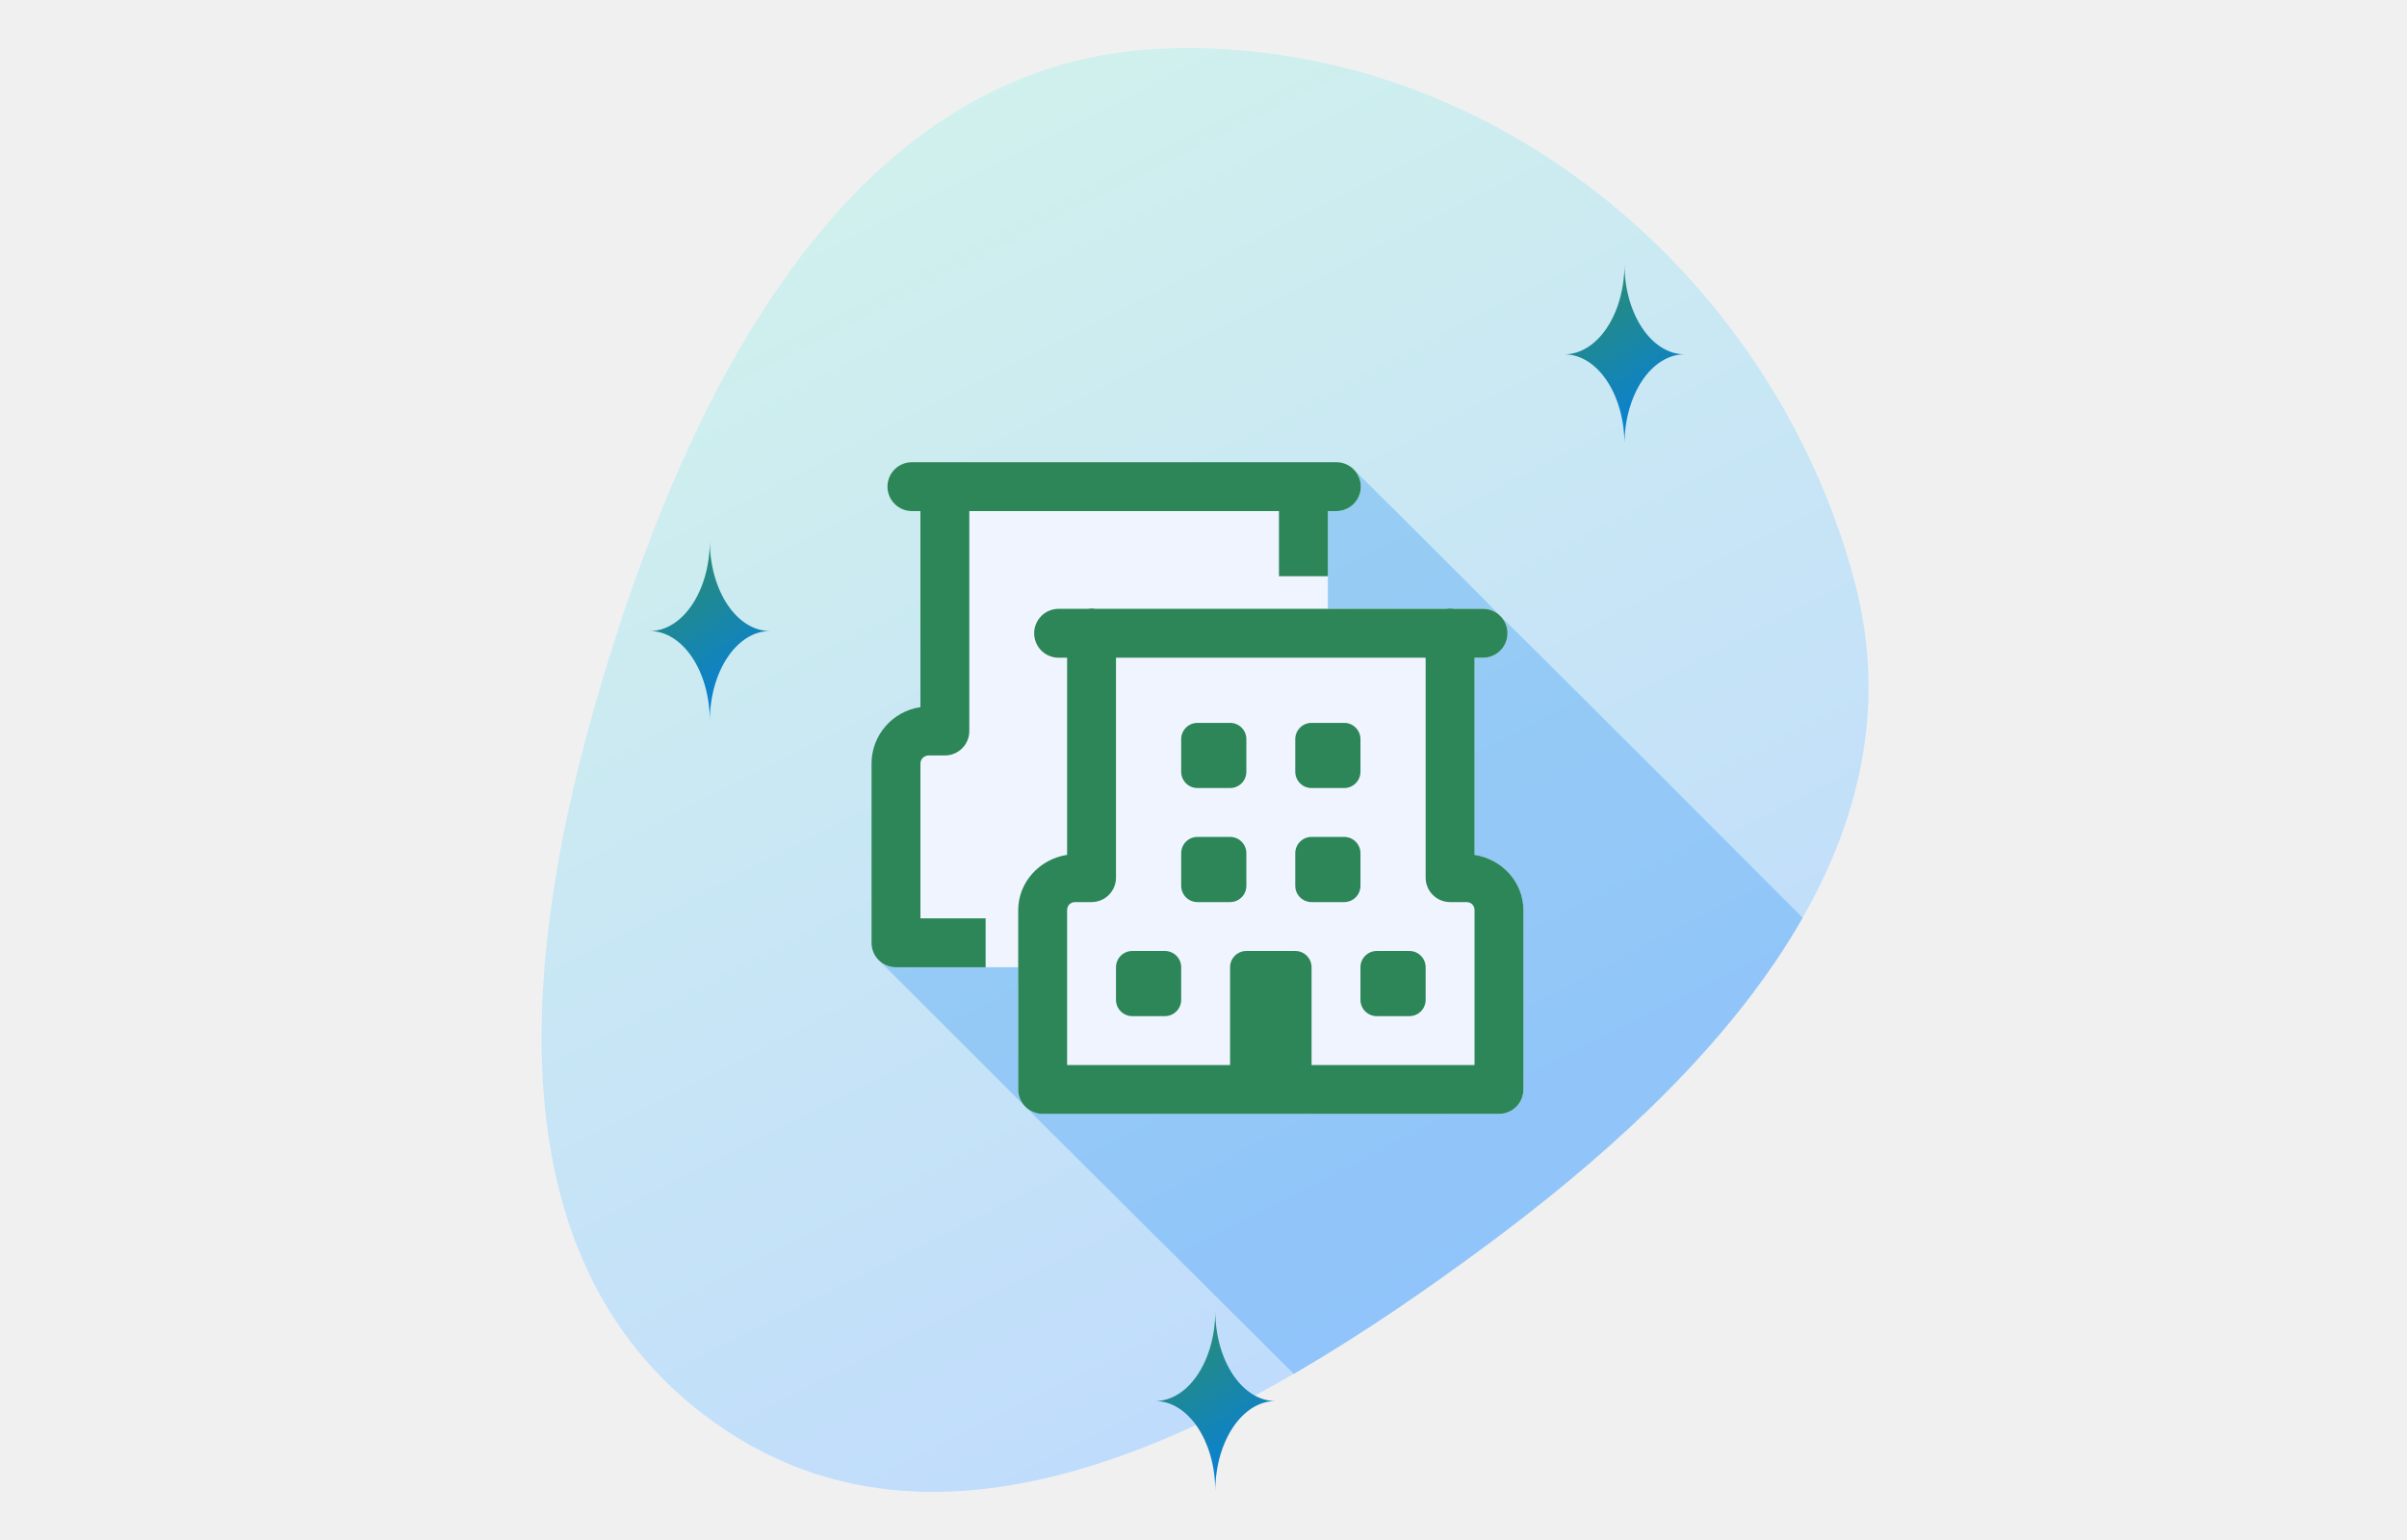
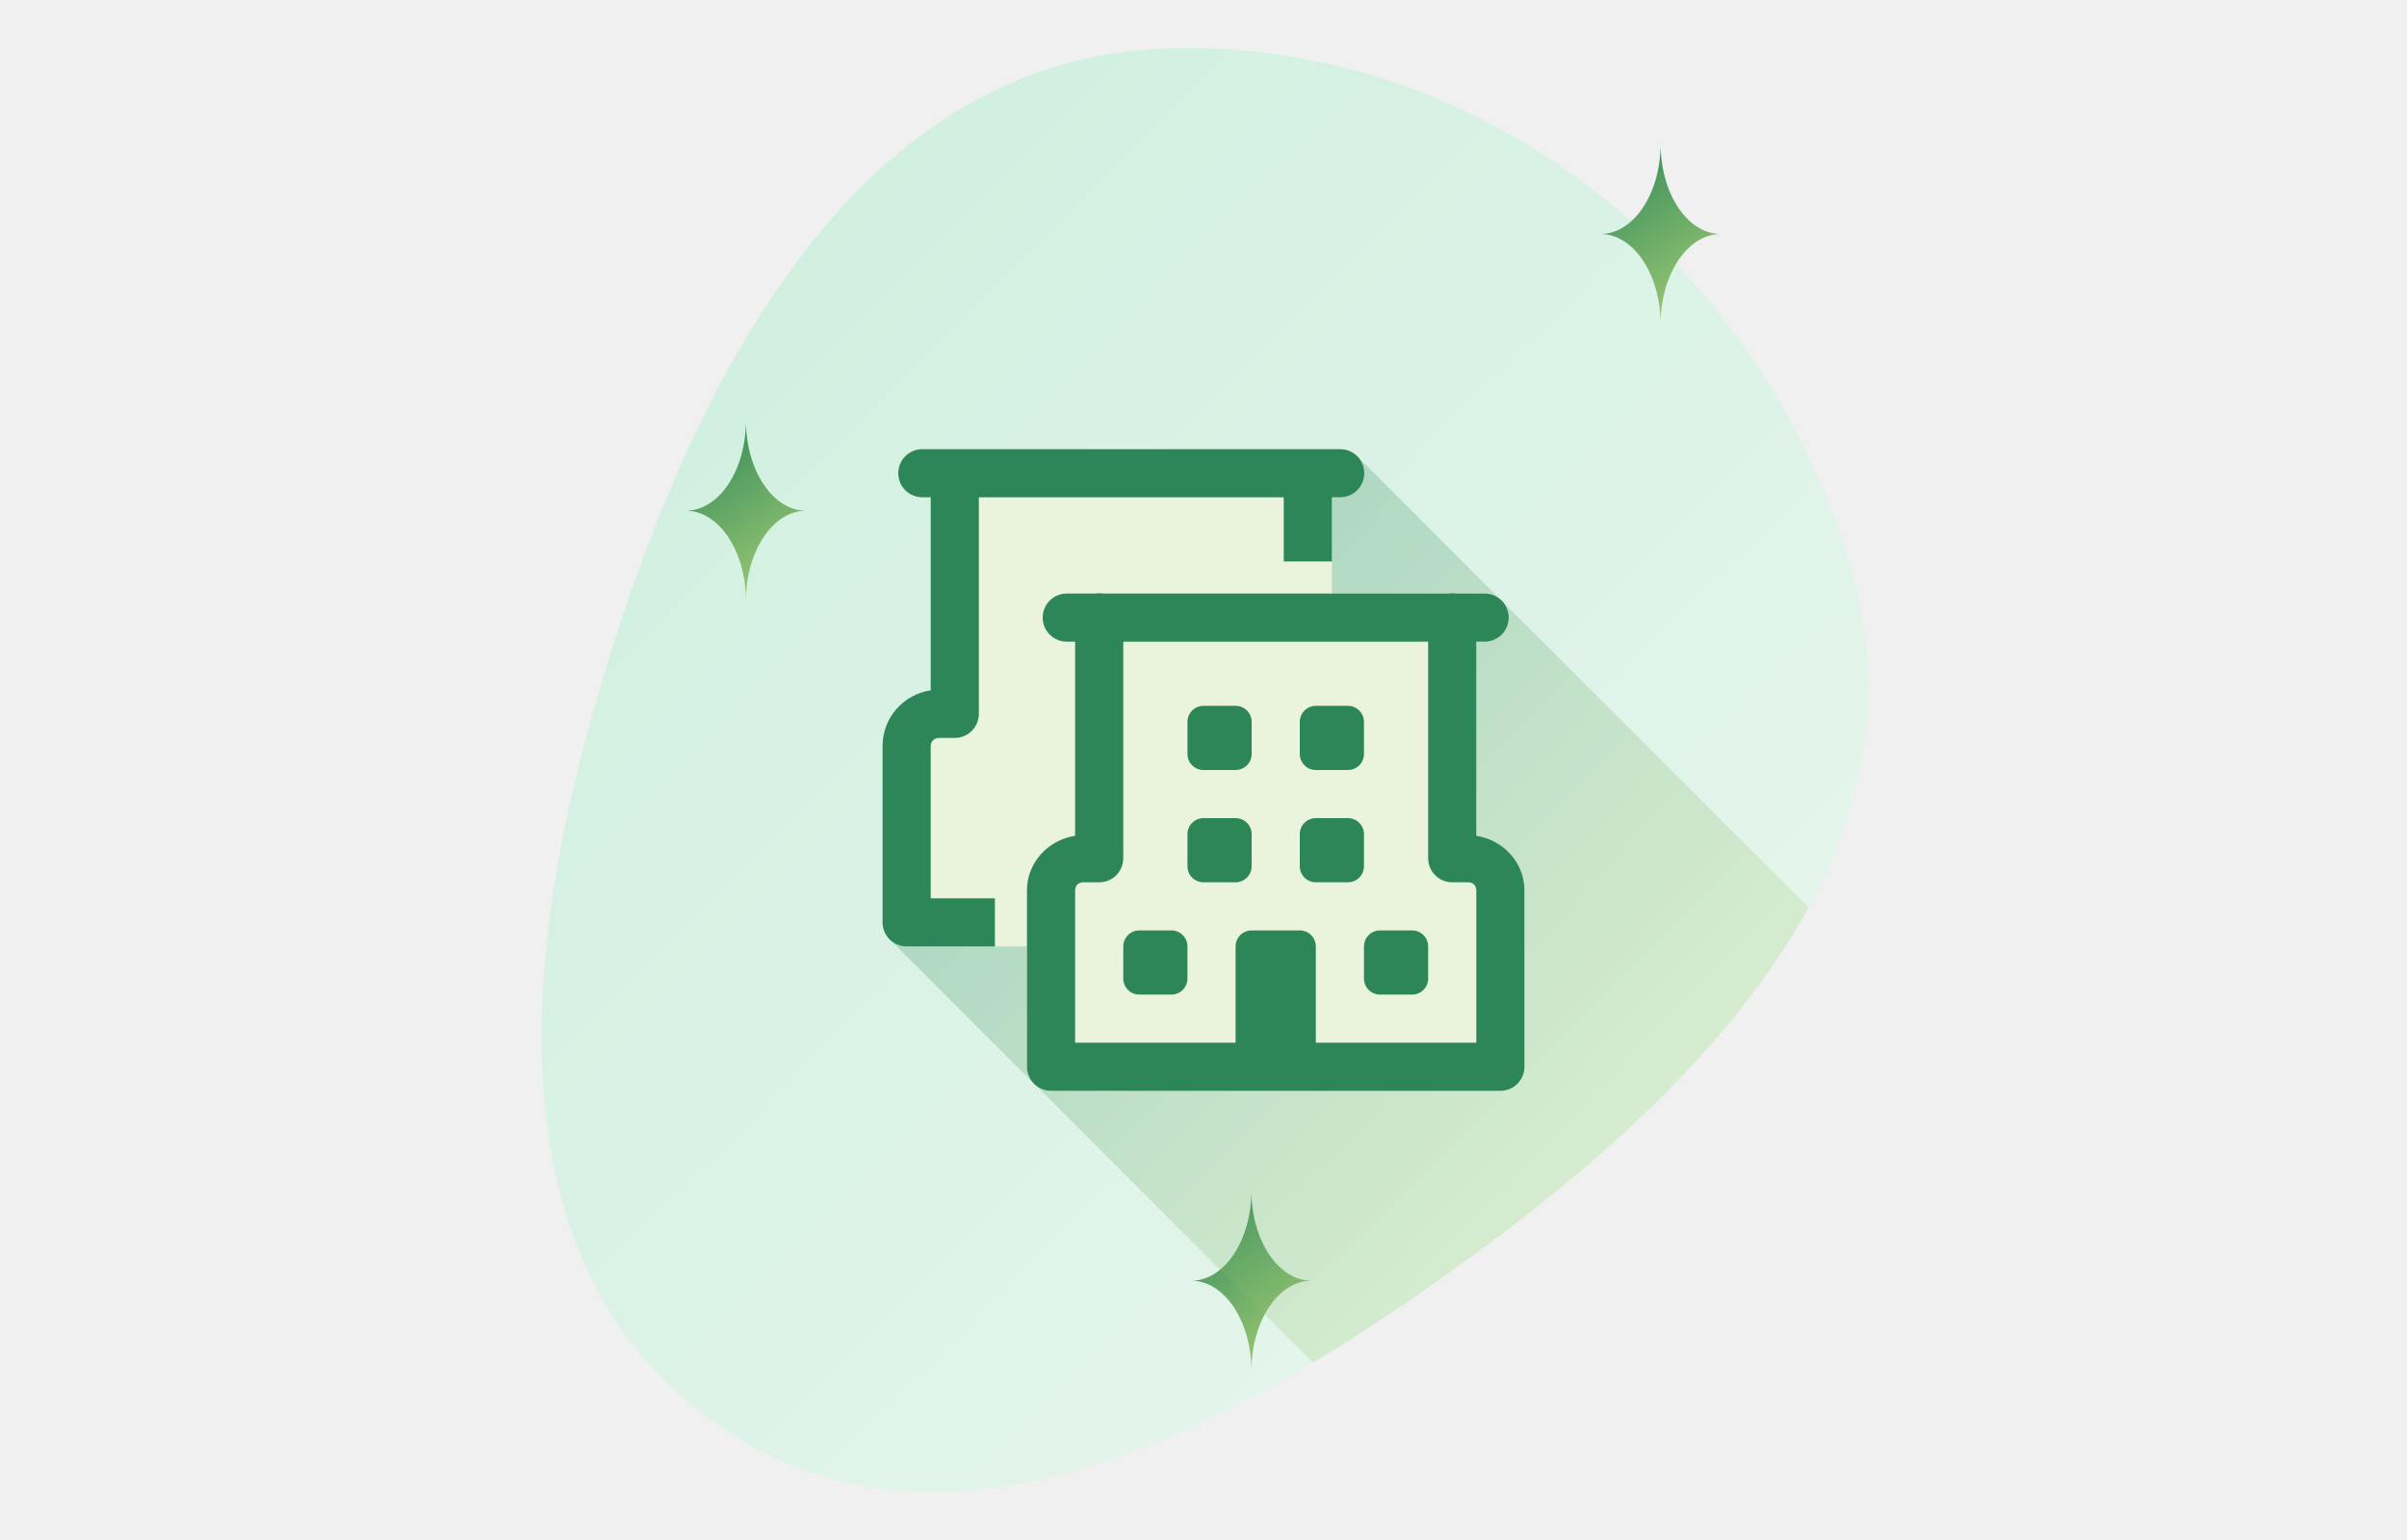
<svg xmlns="http://www.w3.org/2000/svg" width="200" height="128" viewBox="0 0 200 128" fill="none">
-   <path fill-rule="evenodd" clip-rule="evenodd" d="M96.667 4.039C123.337 3.013 147.152 22.424 154.066 48.203C160.113 70.749 142.144 89.736 123.373 103.611C103.911 117.998 79.031 132.301 59.345 118.222C39.398 103.956 43.797 75.461 51.416 52.151C58.978 29.015 72.344 4.974 96.667 4.039Z" fill="#F0F4FF" />
-   <path fill-rule="evenodd" clip-rule="evenodd" d="M96.667 4.039C123.337 3.013 147.152 22.424 154.066 48.203C160.113 70.749 142.144 89.736 123.373 103.611C103.911 117.998 79.031 132.301 59.345 118.222C39.398 103.956 43.797 75.461 51.416 52.151C58.978 29.015 72.344 4.974 96.667 4.039Z" fill="url(#paint0_linear_1264_272793)" fill-opacity="0.2" />
-   <mask id="mask0_1264_272793" style="mask-type:alpha" maskUnits="userSpaceOnUse" x="45" y="4" width="111" height="120">
-     <path fill-rule="evenodd" clip-rule="evenodd" d="M96.667 4.039C123.337 3.013 147.152 22.424 154.066 48.203C160.113 70.749 142.144 89.736 123.373 103.611C103.911 117.998 79.031 132.301 59.345 118.222C39.398 103.956 43.797 75.461 51.416 52.151C58.978 29.015 72.344 4.974 96.667 4.039Z" fill="#F0F4FF" />
-     <path fill-rule="evenodd" clip-rule="evenodd" d="M96.667 4.039C123.337 3.013 147.152 22.424 154.066 48.203C160.113 70.749 142.144 89.736 123.373 103.611C103.911 117.998 79.031 132.301 59.345 118.222C39.398 103.956 43.797 75.461 51.416 52.151C58.978 29.015 72.344 4.974 96.667 4.039Z" fill="url(#paint1_linear_1264_272793)" fill-opacity="0.2" />
-   </mask>
-   <g mask="url(#mask0_1264_272793)">
-     <path opacity="0.25" d="M75.802 38.416C75.533 38.412 75.266 38.462 75.016 38.562C74.766 38.663 74.539 38.812 74.347 39.001C74.156 39.19 74.003 39.415 73.899 39.663C73.796 39.912 73.742 40.178 73.742 40.447C73.742 40.717 73.796 40.983 73.899 41.231C74.003 41.48 74.156 41.705 74.347 41.894C74.539 42.083 74.766 42.232 75.016 42.332C75.266 42.433 75.533 42.483 75.802 42.479H76.479V58.776C74.185 59.107 72.417 61.085 72.417 63.468V78.364C72.417 78.919 72.639 79.422 73 79.788C73.369 80.163 86.718 93.5 86.718 93.5L84.604 80.395V76.333H94.5V63.468C94.5 63.096 76.784 62.791 77.156 62.791L81.896 65.055C83.017 65.055 83.927 64.145 83.927 63.024L80.542 70H106.271V50.604H110.333L121.936 54.081H122.613C122.882 54.085 123.15 54.036 123.4 53.935C123.649 53.835 123.877 53.686 124.068 53.497C124.26 53.308 124.412 53.083 124.516 52.834C124.62 52.586 124.674 52.319 124.674 52.05C124.674 51.781 124.777 51.491 124.674 51.242C124.57 50.994 112.657 39.19 112.465 39.001C112.274 38.812 112.046 38.663 111.797 38.562C111.547 38.462 111.28 38.412 111.011 38.416H75.802ZM90.666 50.575C90.568 50.577 90.47 50.587 90.373 50.604H87.99C87.721 50.6 87.453 50.65 87.204 50.75C86.954 50.85 86.726 50.999 86.535 51.188C86.343 51.377 86.191 51.603 86.087 51.851C85.983 52.099 85.93 52.366 85.93 52.635C85.93 52.904 85.983 53.171 86.087 53.419C86.191 53.667 86.343 53.892 86.535 54.081C86.726 54.27 86.954 54.42 87.204 54.52C87.453 54.62 87.721 54.67 87.99 54.666H88.667V71.054C86.4 71.4 84.604 73.302 84.604 75.656V90.552C84.604 91.09 84.818 91.607 85.199 91.988C85.58 92.369 120.5 127.135 120.5 127.135L157.969 129.167C158.508 129.167 159.024 128.953 159.405 128.572C159.786 128.191 160 127.674 160 127.135V112.24C160 109.885 158.204 107.984 155.938 107.638L148.537 80.646H149.214C149.483 80.65 149.75 80.6 150 80.5C150.25 80.4 150.477 80.251 150.669 80.062C150.861 79.873 151.013 79.647 151.117 79.399C151.221 79.151 151.274 78.884 151.274 78.615C151.274 78.346 151.221 78.079 151.117 77.831C151.013 77.583 150.669 77.168 150.669 77.168C150.669 77.168 124.923 51.343 124.674 51.242C124.424 51.142 123.467 50.6 123.198 50.604H120.823C120.605 50.568 120.382 50.568 120.164 50.604H91.031C90.911 50.583 90.789 50.573 90.666 50.575ZM99.5 60.083C98.753 60.083 98.146 60.69 98.146 61.437V64.145C98.146 64.893 98.753 65.5 99.5 65.5H102.208C102.956 65.5 103.563 64.893 103.563 64.145V61.437C103.563 60.69 102.956 60.083 102.208 60.083H99.5ZM108.979 60.083C108.232 60.083 107.625 60.69 107.625 61.437V64.145C107.625 64.893 108.232 65.5 108.979 65.5H111.688C112.435 65.5 113.042 64.893 113.042 64.145V61.437C113.042 60.69 112.435 60.083 111.688 60.083H108.979ZM99.5 69.562C98.753 69.562 98.146 70.169 98.146 70.916V73.625C98.146 74.372 98.753 74.979 99.5 74.979H102.208C102.956 74.979 103.563 74.372 103.563 73.625V70.916C103.563 70.169 102.956 69.562 102.208 69.562H99.5ZM108.979 69.562C108.232 69.562 107.625 70.169 107.625 70.916V73.625C107.625 74.372 108.232 74.979 108.979 74.979H111.688C112.435 74.979 146.458 110.956 146.458 110.208V107.5C146.458 106.752 112.435 69.562 111.688 69.562H108.979ZM94.083 79.041C93.336 79.041 92.729 79.648 92.729 80.395V83.104C92.729 83.851 93.336 84.458 94.083 84.458H96.792C97.539 84.458 98.146 83.851 98.146 83.104V80.395C98.146 79.648 97.539 79.041 96.792 79.041H94.083ZM147.813 115.625C147.065 115.625 146.458 116.232 146.458 116.979V119.688C146.458 120.435 147.065 121.042 147.813 121.042H150.521C151.268 121.042 151.875 120.435 151.875 119.688V116.979C151.875 116.232 151.268 115.625 150.521 115.625H147.813Z" fill="url(#paint2_linear_1264_272793)" />
+   <g clip-path="url(#clip0_1311_259)">
+     <path fill-rule="evenodd" clip-rule="evenodd" d="M96.667 4.039C123.337 3.013 147.152 22.424 154.066 48.203C160.113 70.749 142.144 89.736 123.373 103.611C103.911 117.998 79.031 132.301 59.345 118.222C39.398 103.956 43.797 75.461 51.416 52.151C58.978 29.015 72.344 4.974 96.667 4.039Z" fill="#E2F6EC" />
+     <path fill-rule="evenodd" clip-rule="evenodd" d="M96.667 4.039C123.337 3.013 147.152 22.424 154.066 48.203C160.113 70.749 142.144 89.736 123.373 103.611C103.911 117.998 79.031 132.301 59.345 118.222C39.398 103.956 43.797 75.461 51.416 52.151C58.978 29.015 72.344 4.974 96.667 4.039Z" fill="url(#paint0_linear_1311_259)" fill-opacity="0.2" />
+     <path d="M108.999 106.449C108.992 106.449 108.986 106.449 108.98 106.449C106.23 106.449 103.998 103.119 103.98 99C103.962 103.109 101.741 106.434 99 106.449C99 106.449 99 106.449 99 106.449C101.741 106.464 103.962 109.789 103.98 113.898C103.998 109.779 106.23 106.449 108.98 106.449C108.986 106.449 108.992 106.449 108.999 106.449C108.999 106.449 108.999 106.449 108.999 106.449Z" fill="url(#paint1_linear_1311_259)" />
+     <path d="M142.999 19.449C142.992 19.449 142.986 19.449 142.98 19.449C140.23 19.449 137.998 16.119 137.98 12C137.962 16.109 135.741 19.434 133 19.449C133 19.449 133 19.449 133 19.449C135.741 19.464 137.962 22.789 137.98 26.898C137.998 22.779 140.23 19.449 142.98 19.449C142.986 19.449 142.992 19.449 142.999 19.449C142.999 19.449 142.999 19.449 142.999 19.449Z" fill="url(#paint2_linear_1311_259)" />
+     <path d="M66.999 42.449C66.992 42.449 66.986 42.449 66.98 42.449C64.23 42.449 61.998 39.119 61.98 35C61.962 39.109 59.741 42.434 57 42.449C57 42.449 57 42.449 57 42.449C59.741 42.464 61.962 45.789 61.98 49.898C61.998 45.779 64.23 42.449 66.98 42.449C66.986 42.449 66.992 42.449 66.999 42.449C66.999 42.449 66.999 42.449 66.999 42.449Z" fill="url(#paint3_linear_1311_259)" />
+     <mask id="mask0_1311_259" style="mask-type:alpha" maskUnits="userSpaceOnUse" x="0" y="0" width="200" height="128">
+       <path fill-rule="evenodd" clip-rule="evenodd" d="M96.667 4.039C123.337 3.013 147.152 22.424 154.066 48.203C160.113 70.749 142.144 89.736 123.373 103.611C103.911 117.998 79.031 132.301 59.345 118.222C39.398 103.956 43.797 75.461 51.416 52.151C58.978 29.015 72.344 4.974 96.667 4.039Z" fill="#E2F6EC" />
+       <path fill-rule="evenodd" clip-rule="evenodd" d="M96.667 4.039C123.337 3.013 147.152 22.424 154.066 48.203C160.113 70.749 142.144 89.736 123.373 103.611C103.911 117.998 79.031 132.301 59.345 118.222C39.398 103.956 43.797 75.461 51.416 52.151C58.978 29.015 72.344 4.974 96.667 4.039Z" fill="url(#paint4_linear_1311_259)" fill-opacity="0.2" />
+     </mask>
+     <g mask="url(#mask0_1311_259)">
+       <path opacity="0.25" d="M153.619 78.772L112.901 38.054L73.992 78.141L111.869 116.018L153.619 78.772Z" fill="url(#paint5_linear_1311_259)" />
+     </g>
+     <path d="M75.892 37.477C76.138 37.379 76.402 37.33 76.667 37.333H111.333C111.598 37.33 111.861 37.379 112.107 37.477C112.353 37.576 112.577 37.723 112.766 37.909C112.955 38.095 113.104 38.317 113.207 38.561C113.309 38.806 113.362 39.068 113.362 39.333C113.362 39.598 113.309 39.861 113.207 40.105C113.104 40.35 112.955 40.572 112.766 40.758C112.577 40.944 112.353 41.09 112.107 41.189C111.861 41.288 111.598 41.337 111.333 41.333H110.667V49.333H120.346C120.561 49.298 120.78 49.298 120.995 49.333H123.333C123.598 49.33 123.861 49.379 124.107 49.477C124.353 49.576 124.577 49.723 124.766 49.909C124.955 50.095 125.104 50.317 125.207 50.561C125.309 50.806 125.362 51.068 125.362 51.333C125.362 51.598 125.309 51.861 125.207 52.105C125.104 52.35 124.955 52.572 124.766 52.758C124.577 52.944 124.353 53.09 124.107 53.189C123.861 53.288 123.598 53.337 123.333 53.333H122.667V69.469C124.898 69.81 126.667 71.682 126.667 74V88.667C126.667 89.197 126.456 89.706 126.081 90.081C125.706 90.456 125.197 90.667 124.667 90.667H87.333C86.803 90.667 86.294 90.456 85.919 90.081C85.544 89.706 85.333 89.197 85.333 88.667V78.667H75.333C74.229 78.667 73.333 77.771 73.333 76.667V62C73.333 59.653 75.075 57.706 77.333 57.38V41.333H76.667C76.402 41.337 76.138 41.288 75.892 41.189C75.647 41.09 75.423 40.944 75.234 40.758C75.045 40.572 74.895 40.35 74.793 40.105C74.691 39.861 74.638 39.598 74.638 39.333C74.638 39.068 74.691 38.806 74.793 38.561C74.895 38.317 75.045 38.095 75.234 37.909C75.423 37.723 75.647 37.576 75.892 37.477Z" fill="#EAF3DC" />
+     <path d="M76.667 37.333C76.402 37.33 76.138 37.379 75.892 37.477C75.647 37.576 75.423 37.723 75.234 37.909C75.045 38.095 74.895 38.317 74.793 38.561C74.691 38.806 74.638 39.068 74.638 39.333C74.638 39.598 74.691 39.861 74.793 40.105C74.895 40.35 75.045 40.572 75.234 40.758C75.423 40.944 75.647 41.09 75.892 41.189C76.138 41.288 76.402 41.337 76.667 41.333H77.333V57.38C75.075 57.706 73.333 59.653 73.333 62V76.667C73.333 77.771 74.229 78.667 75.333 78.667H82.667V74.667H77.333V62C77.333 61.633 77.633 61.333 78 61.333H79.333C80.437 61.333 81.333 60.437 81.333 59.333V41.333H106.667V46.667H110.667V41.333H111.333C111.598 41.337 111.861 41.288 112.107 41.189C112.353 41.09 112.577 40.944 112.766 40.758C112.955 40.572 113.104 40.35 113.207 40.105C113.309 39.861 113.362 39.598 113.362 39.333C113.362 39.068 113.309 38.806 113.207 38.561C113.104 38.317 112.955 38.095 112.766 37.909C112.577 37.723 112.353 37.576 112.107 37.477C111.861 37.379 111.598 37.33 111.333 37.333H76.667ZM91.302 49.305C91.205 49.307 91.109 49.317 91.013 49.333H88.667C88.402 49.33 88.138 49.379 87.892 49.477C87.647 49.576 87.423 49.723 87.234 49.909C87.045 50.095 86.895 50.317 86.793 50.561C86.691 50.806 86.638 51.068 86.638 51.333C86.638 51.598 86.691 51.861 86.793 52.105C86.895 52.35 87.045 52.572 87.234 52.758C87.423 52.944 87.647 53.09 87.892 53.189C88.138 53.288 88.402 53.337 88.667 53.333H89.333V69.469C87.102 69.81 85.333 71.682 85.333 74V88.667C85.333 89.197 85.544 89.706 85.919 90.081C86.294 90.456 86.803 90.667 87.333 90.667H124.667C125.197 90.667 125.706 90.456 126.081 90.081C126.456 89.706 126.667 89.197 126.667 88.667V74C126.667 71.682 124.898 69.81 122.667 69.469V53.333H123.333C123.598 53.337 123.861 53.288 124.107 53.189C124.353 53.09 124.577 52.944 124.766 52.758C124.955 52.572 125.104 52.35 125.207 52.105C125.309 51.861 125.362 51.598 125.362 51.333C125.362 51.068 125.309 50.806 125.207 50.561C125.104 50.317 124.955 50.095 124.766 49.909C124.577 49.723 124.353 49.576 124.107 49.477C123.861 49.379 123.598 49.33 123.333 49.333H120.995C120.78 49.298 120.561 49.298 120.346 49.333H91.661C91.543 49.313 91.422 49.303 91.302 49.305ZM93.333 53.333H118.667V71.333C118.667 71.864 118.877 72.372 119.252 72.748C119.627 73.123 120.136 73.333 120.667 73.333H122C122.393 73.333 122.667 73.607 122.667 74V86.667H109.333V78.667C109.333 77.931 108.736 77.333 108 77.333H104C103.264 77.333 102.667 77.931 102.667 78.667V86.667H89.333V74C89.333 73.607 89.606 73.333 90 73.333H91.333C91.864 73.333 92.372 73.123 92.747 72.748C93.123 72.372 93.333 71.864 93.333 71.333V53.333ZM100 58.667C99.264 58.667 98.667 59.264 98.667 60V62.667C98.667 63.403 99.264 64 100 64H102.667C103.403 64 104 63.403 104 62.667V60C104 59.264 103.403 58.667 102.667 58.667H100ZM109.333 58.667C108.597 58.667 108 59.264 108 60V62.667C108 63.403 108.597 64 109.333 64H112C112.736 64 113.333 63.403 113.333 62.667V60C113.333 59.264 112.736 58.667 112 58.667H109.333ZM100 68C99.264 68 98.667 68.597 98.667 69.333V72C98.667 72.736 99.264 73.333 100 73.333H102.667C103.403 73.333 104 72.736 104 72V69.333C104 68.597 103.403 68 102.667 68H100ZM109.333 68C108.597 68 108 68.597 108 69.333V72C108 72.736 108.597 73.333 109.333 73.333H112C112.736 73.333 113.333 72.736 113.333 72V69.333C113.333 68.597 112.736 68 112 68H109.333ZM94.667 77.333C93.931 77.333 93.333 77.931 93.333 78.667V81.333C93.333 82.069 93.931 82.667 94.667 82.667H97.333C98.069 82.667 98.667 82.069 98.667 81.333V78.667C98.667 77.931 98.069 77.333 97.333 77.333H94.667ZM114.667 77.333C113.931 77.333 113.333 77.931 113.333 78.667V81.333C113.333 82.069 113.931 82.667 114.667 82.667H117.333C118.069 82.667 118.667 82.069 118.667 81.333V78.667C118.667 77.931 118.069 77.333 117.333 77.333H114.667Z" fill="#2C8658" />
  </g>
-   <path d="M105.999 116.449C105.992 116.449 105.986 116.449 105.98 116.449C103.23 116.449 100.998 113.119 100.98 109C100.962 113.109 98.741 116.434 96 116.449C96 116.449 96 116.449 96 116.449C98.741 116.464 100.962 119.789 100.98 123.898C100.998 119.779 103.23 116.449 105.98 116.449C105.986 116.449 105.992 116.449 105.999 116.449C105.999 116.449 105.999 116.449 105.999 116.449Z" fill="url(#paint3_linear_1264_272793)" />
-   <path d="M139.999 29.449C139.992 29.449 139.986 29.449 139.98 29.449C137.23 29.449 134.998 26.119 134.98 22C134.962 26.109 132.741 29.434 130 29.449C130 29.449 130 29.449 130 29.449C132.741 29.464 134.962 32.789 134.98 36.898C134.998 32.779 137.23 29.449 139.98 29.449C139.986 29.449 139.992 29.449 139.999 29.449C139.999 29.449 139.999 29.449 139.999 29.449Z" fill="url(#paint4_linear_1264_272793)" />
-   <path d="M63.999 52.449C63.992 52.449 63.986 52.449 63.98 52.449C61.23 52.449 58.998 49.119 58.98 45C58.962 49.109 56.741 52.434 54 52.449C54 52.449 54 52.449 54 52.449C56.741 52.464 58.962 55.789 58.98 59.898C58.998 55.779 61.23 52.449 63.98 52.449C63.986 52.449 63.992 52.449 63.999 52.449C63.999 52.449 63.999 52.449 63.999 52.449Z" fill="url(#paint5_linear_1264_272793)" />
-   <path d="M75.802 38.416C75.533 38.412 75.266 38.462 75.016 38.562C74.766 38.663 74.539 38.812 74.347 39.001C74.156 39.19 74.003 39.415 73.899 39.663C73.796 39.912 73.742 40.178 73.742 40.447C73.742 40.717 73.796 40.983 73.899 41.231C74.003 41.48 74.156 41.705 74.347 41.894C74.539 42.083 74.766 42.232 75.016 42.332C75.266 42.433 75.533 42.483 75.802 42.479H76.479V58.776C74.185 59.107 72.417 61.085 72.417 63.468V78.364C72.417 79.485 73.327 80.395 74.448 80.395H84.604V76.333H94.5V63.468C94.5 63.096 76.784 62.791 77.156 62.791L81.896 65.055C83.017 65.055 83.927 64.145 83.927 63.024L80.542 70H106.271V50.604H110.333V42.479H111.011C111.28 42.483 111.547 42.433 111.797 42.332C112.046 42.232 112.274 42.083 112.465 41.894C112.657 41.705 112.809 41.48 112.913 41.231C113.017 40.983 113.071 40.717 113.071 40.447C113.071 40.178 113.017 39.912 112.913 39.663C112.809 39.415 112.657 39.19 112.465 39.001C112.274 38.812 112.046 38.663 111.797 38.562C111.547 38.462 111.28 38.412 111.011 38.416H75.802ZM90.666 50.575C90.568 50.577 90.47 50.587 90.373 50.604H87.99C87.721 50.6 87.453 50.65 87.204 50.75C86.954 50.85 86.726 50.999 86.535 51.188C86.343 51.377 86.191 51.603 86.087 51.851C85.983 52.099 85.93 52.366 85.93 52.635C85.93 52.904 85.983 53.171 86.087 53.419C86.191 53.667 86.343 53.892 86.535 54.081C86.726 54.27 86.954 54.42 87.204 54.52C87.453 54.62 87.721 54.67 87.99 54.666H88.667V71.054C86.4 71.4 84.604 73.302 84.604 75.656V90.552C84.604 91.09 84.818 91.607 85.199 91.988C85.58 92.369 86.097 92.583 86.635 92.583H124.552C125.091 92.583 125.607 92.369 125.988 91.988C126.369 91.607 126.583 91.09 126.583 90.552V75.656C126.583 73.302 124.787 71.4 122.521 71.054V54.666H123.198C123.467 54.67 123.734 54.62 123.984 54.52C124.234 54.42 124.461 54.27 124.653 54.081C124.845 53.892 124.997 53.667 125.101 53.419C125.205 53.171 125.258 52.904 125.258 52.635C125.258 52.366 125.205 52.099 125.101 51.851C124.997 51.603 124.845 51.377 124.653 51.188C124.461 50.999 124.234 50.85 123.984 50.75C123.734 50.65 123.467 50.6 123.198 50.604H120.823C120.605 50.568 120.382 50.568 120.164 50.604H91.031C90.911 50.583 90.789 50.573 90.666 50.575ZM99.5 60.083C98.753 60.083 98.146 60.69 98.146 61.437V64.145C98.146 64.893 98.753 65.5 99.5 65.5H102.208C102.956 65.5 103.563 64.893 103.563 64.145V61.437C103.563 60.69 102.956 60.083 102.208 60.083H99.5ZM108.979 60.083C108.232 60.083 107.625 60.69 107.625 61.437V64.145C107.625 64.893 108.232 65.5 108.979 65.5H111.688C112.435 65.5 113.042 64.893 113.042 64.145V61.437C113.042 60.69 112.435 60.083 111.688 60.083H108.979ZM99.5 69.562C98.753 69.562 98.146 70.169 98.146 70.916V73.625C98.146 74.372 98.753 74.979 99.5 74.979H102.208C102.956 74.979 103.563 74.372 103.563 73.625V70.916C103.563 70.169 102.956 69.562 102.208 69.562H99.5ZM108.979 69.562C108.232 69.562 107.625 70.169 107.625 70.916V73.625C107.625 74.372 108.232 74.979 108.979 74.979H111.688C112.435 74.979 113.042 74.372 113.042 73.625V70.916C113.042 70.169 112.435 69.562 111.688 69.562H108.979ZM94.083 79.041C93.336 79.041 92.729 79.648 92.729 80.395V83.104C92.729 83.851 93.336 84.458 94.083 84.458H96.792C97.539 84.458 98.146 83.851 98.146 83.104V80.395C98.146 79.648 97.539 79.041 96.792 79.041H94.083ZM114.396 79.041C113.648 79.041 113.042 79.648 113.042 80.395V83.104C113.042 83.851 113.648 84.458 114.396 84.458H117.104C117.852 84.458 118.458 83.851 118.458 83.104V80.395C118.458 79.648 117.852 79.041 117.104 79.041H114.396Z" fill="#F0F4FF" />
-   <path d="M75.802 38.417C75.533 38.413 75.266 38.463 75.016 38.563C74.766 38.663 74.539 38.812 74.347 39.001C74.155 39.19 74.003 39.416 73.899 39.664C73.795 39.912 73.742 40.179 73.742 40.448C73.742 40.717 73.795 40.984 73.899 41.232C74.003 41.48 74.155 41.706 74.347 41.895C74.539 42.084 74.766 42.233 75.016 42.333C75.266 42.433 75.533 42.483 75.802 42.479H76.479V58.777C74.185 59.107 72.417 61.086 72.417 63.469V78.365C72.417 79.486 73.327 80.396 74.448 80.396H81.896V76.333H76.479V63.469C76.479 63.096 76.784 62.792 77.156 62.792H78.51C79.632 62.792 80.542 61.882 80.542 60.761V42.479H106.271V47.896H110.333V42.479H111.01C111.28 42.483 111.547 42.433 111.797 42.333C112.046 42.233 112.274 42.084 112.465 41.895C112.657 41.706 112.809 41.48 112.913 41.232C113.017 40.984 113.071 40.717 113.071 40.448C113.071 40.179 113.017 39.912 112.913 39.664C112.809 39.416 112.657 39.19 112.465 39.001C112.274 38.812 112.046 38.663 111.797 38.563C111.547 38.463 111.28 38.413 111.01 38.417H75.802ZM90.666 50.575C90.568 50.578 90.47 50.587 90.373 50.604H87.99C87.72 50.6 87.453 50.65 87.203 50.751C86.954 50.851 86.726 51 86.535 51.189C86.343 51.378 86.191 51.603 86.087 51.851C85.983 52.1 85.929 52.366 85.929 52.636C85.929 52.905 85.983 53.171 86.087 53.419C86.191 53.668 86.343 53.893 86.535 54.082C86.726 54.271 86.954 54.42 87.203 54.52C87.453 54.621 87.72 54.67 87.99 54.667H88.667V71.054C86.4 71.4 84.604 73.302 84.604 75.656V90.552C84.604 91.091 84.818 91.607 85.199 91.988C85.58 92.369 86.097 92.583 86.635 92.583H124.552C125.091 92.583 125.607 92.369 125.988 91.988C126.369 91.607 126.583 91.091 126.583 90.552V75.656C126.583 73.302 124.787 71.4 122.521 71.054V54.667H123.198C123.467 54.67 123.734 54.621 123.984 54.52C124.234 54.42 124.461 54.271 124.653 54.082C124.845 53.893 124.997 53.668 125.101 53.419C125.205 53.171 125.258 52.905 125.258 52.636C125.258 52.366 125.205 52.1 125.101 51.851C124.997 51.603 124.845 51.378 124.653 51.189C124.461 51 124.234 50.851 123.984 50.751C123.734 50.65 123.467 50.6 123.198 50.604H120.823C120.605 50.568 120.382 50.568 120.164 50.604H91.031C90.911 50.584 90.788 50.574 90.666 50.575ZM92.729 54.667H118.458V72.948C118.458 73.487 118.672 74.003 119.053 74.384C119.434 74.765 119.951 74.979 120.49 74.979H121.844C122.243 74.979 122.521 75.257 122.521 75.656V88.521H108.979V80.396C108.979 79.648 108.372 79.042 107.625 79.042H103.562C102.815 79.042 102.208 79.648 102.208 80.396V88.521H88.667V75.656C88.667 75.257 88.944 74.979 89.344 74.979H90.698C91.237 74.979 91.753 74.765 92.134 74.384C92.515 74.003 92.729 73.487 92.729 72.948V54.667ZM99.5 60.083C98.752 60.083 98.146 60.69 98.146 61.438V64.146C98.146 64.893 98.752 65.5 99.5 65.5H102.208C102.956 65.5 103.562 64.893 103.562 64.146V61.438C103.562 60.69 102.956 60.083 102.208 60.083H99.5ZM108.979 60.083C108.232 60.083 107.625 60.69 107.625 61.438V64.146C107.625 64.893 108.232 65.5 108.979 65.5H111.687C112.435 65.5 113.042 64.893 113.042 64.146V61.438C113.042 60.69 112.435 60.083 111.687 60.083H108.979ZM99.5 69.562C98.752 69.562 98.146 70.169 98.146 70.917V73.625C98.146 74.373 98.752 74.979 99.5 74.979H102.208C102.956 74.979 103.562 74.373 103.562 73.625V70.917C103.562 70.169 102.956 69.562 102.208 69.562H99.5ZM108.979 69.562C108.232 69.562 107.625 70.169 107.625 70.917V73.625C107.625 74.373 108.232 74.979 108.979 74.979H111.687C112.435 74.979 113.042 74.373 113.042 73.625V70.917C113.042 70.169 112.435 69.562 111.687 69.562H108.979ZM94.083 79.042C93.336 79.042 92.729 79.648 92.729 80.396V83.104C92.729 83.852 93.336 84.458 94.083 84.458H96.792C97.539 84.458 98.146 83.852 98.146 83.104V80.396C98.146 79.648 97.539 79.042 96.792 79.042H94.083ZM114.396 79.042C113.648 79.042 113.042 79.648 113.042 80.396V83.104C113.042 83.852 113.648 84.458 114.396 84.458H117.104C117.852 84.458 118.458 83.852 118.458 83.104V80.396C118.458 79.648 117.852 79.042 117.104 79.042H114.396Z" fill="#2C8658" />
  <defs>
-     <linearGradient id="paint0_linear_1264_272793" x1="126.5" y1="104" x2="75.5" y2="4" gradientUnits="userSpaceOnUse">
-       <stop stop-color="#007DF2" />
-       <stop offset="1" stop-color="#53EA9F" />
+     <linearGradient id="paint0_linear_1311_259" x1="126.5" y1="104" x2="50" y2="27.5" gradientUnits="userSpaceOnUse">
+       <stop stop-color="#F1F0EC" />
+       <stop offset="1" stop-color="#84D6AC" />
    </linearGradient>
-     <linearGradient id="paint1_linear_1264_272793" x1="126.5" y1="104" x2="75.5" y2="4" gradientUnits="userSpaceOnUse">
-       <stop stop-color="#007DF2" />
-       <stop offset="1" stop-color="#53EA9F" />
+     <linearGradient id="paint1_linear_1311_259" x1="99" y1="99" x2="109" y2="114" gradientUnits="userSpaceOnUse">
+       <stop stop-color="#2C8658" />
+       <stop offset="1" stop-color="#ACD278" />
    </linearGradient>
-     <linearGradient id="paint2_linear_1264_272793" x1="72.34" y1="38.45" x2="83.724" y2="48.869" gradientUnits="userSpaceOnUse">
-       <stop stop-color="#308F5F" />
-       <stop offset="1" stop-color="#007DF2" />
+     <linearGradient id="paint2_linear_1311_259" x1="133" y1="12" x2="143" y2="27" gradientUnits="userSpaceOnUse">
+       <stop stop-color="#2C8658" />
+       <stop offset="1" stop-color="#ACD278" />
    </linearGradient>
-     <linearGradient id="paint3_linear_1264_272793" x1="96" y1="109" x2="106" y2="124" gradientUnits="userSpaceOnUse">
-       <stop stop-color="#308F5F" />
-       <stop offset="1" stop-color="#007DF2" />
+     <linearGradient id="paint3_linear_1311_259" x1="57" y1="35" x2="67" y2="50" gradientUnits="userSpaceOnUse">
+       <stop stop-color="#2C8658" />
+       <stop offset="1" stop-color="#ACD278" />
    </linearGradient>
-     <linearGradient id="paint4_linear_1264_272793" x1="130" y1="22" x2="140" y2="37" gradientUnits="userSpaceOnUse">
-       <stop stop-color="#308F5F" />
-       <stop offset="1" stop-color="#007DF2" />
+     <linearGradient id="paint4_linear_1311_259" x1="126.5" y1="104" x2="50" y2="27.5" gradientUnits="userSpaceOnUse">
+       <stop stop-color="#F1F0EC" />
+       <stop offset="1" stop-color="#84D6AC" />
    </linearGradient>
-     <linearGradient id="paint5_linear_1264_272793" x1="54" y1="45" x2="64" y2="60" gradientUnits="userSpaceOnUse">
-       <stop stop-color="#308F5F" />
-       <stop offset="1" stop-color="#007DF2" />
+     <linearGradient id="paint5_linear_1311_259" x1="90.5" y1="58.575" x2="133.322" y2="99.564" gradientUnits="userSpaceOnUse">
+       <stop stop-color="#2C8658" />
+       <stop offset="1" stop-color="#ACD278" />
    </linearGradient>
+     <clipPath id="clip0_1311_259">
+       <rect width="200" height="128" fill="white" />
+     </clipPath>
  </defs>
</svg>
